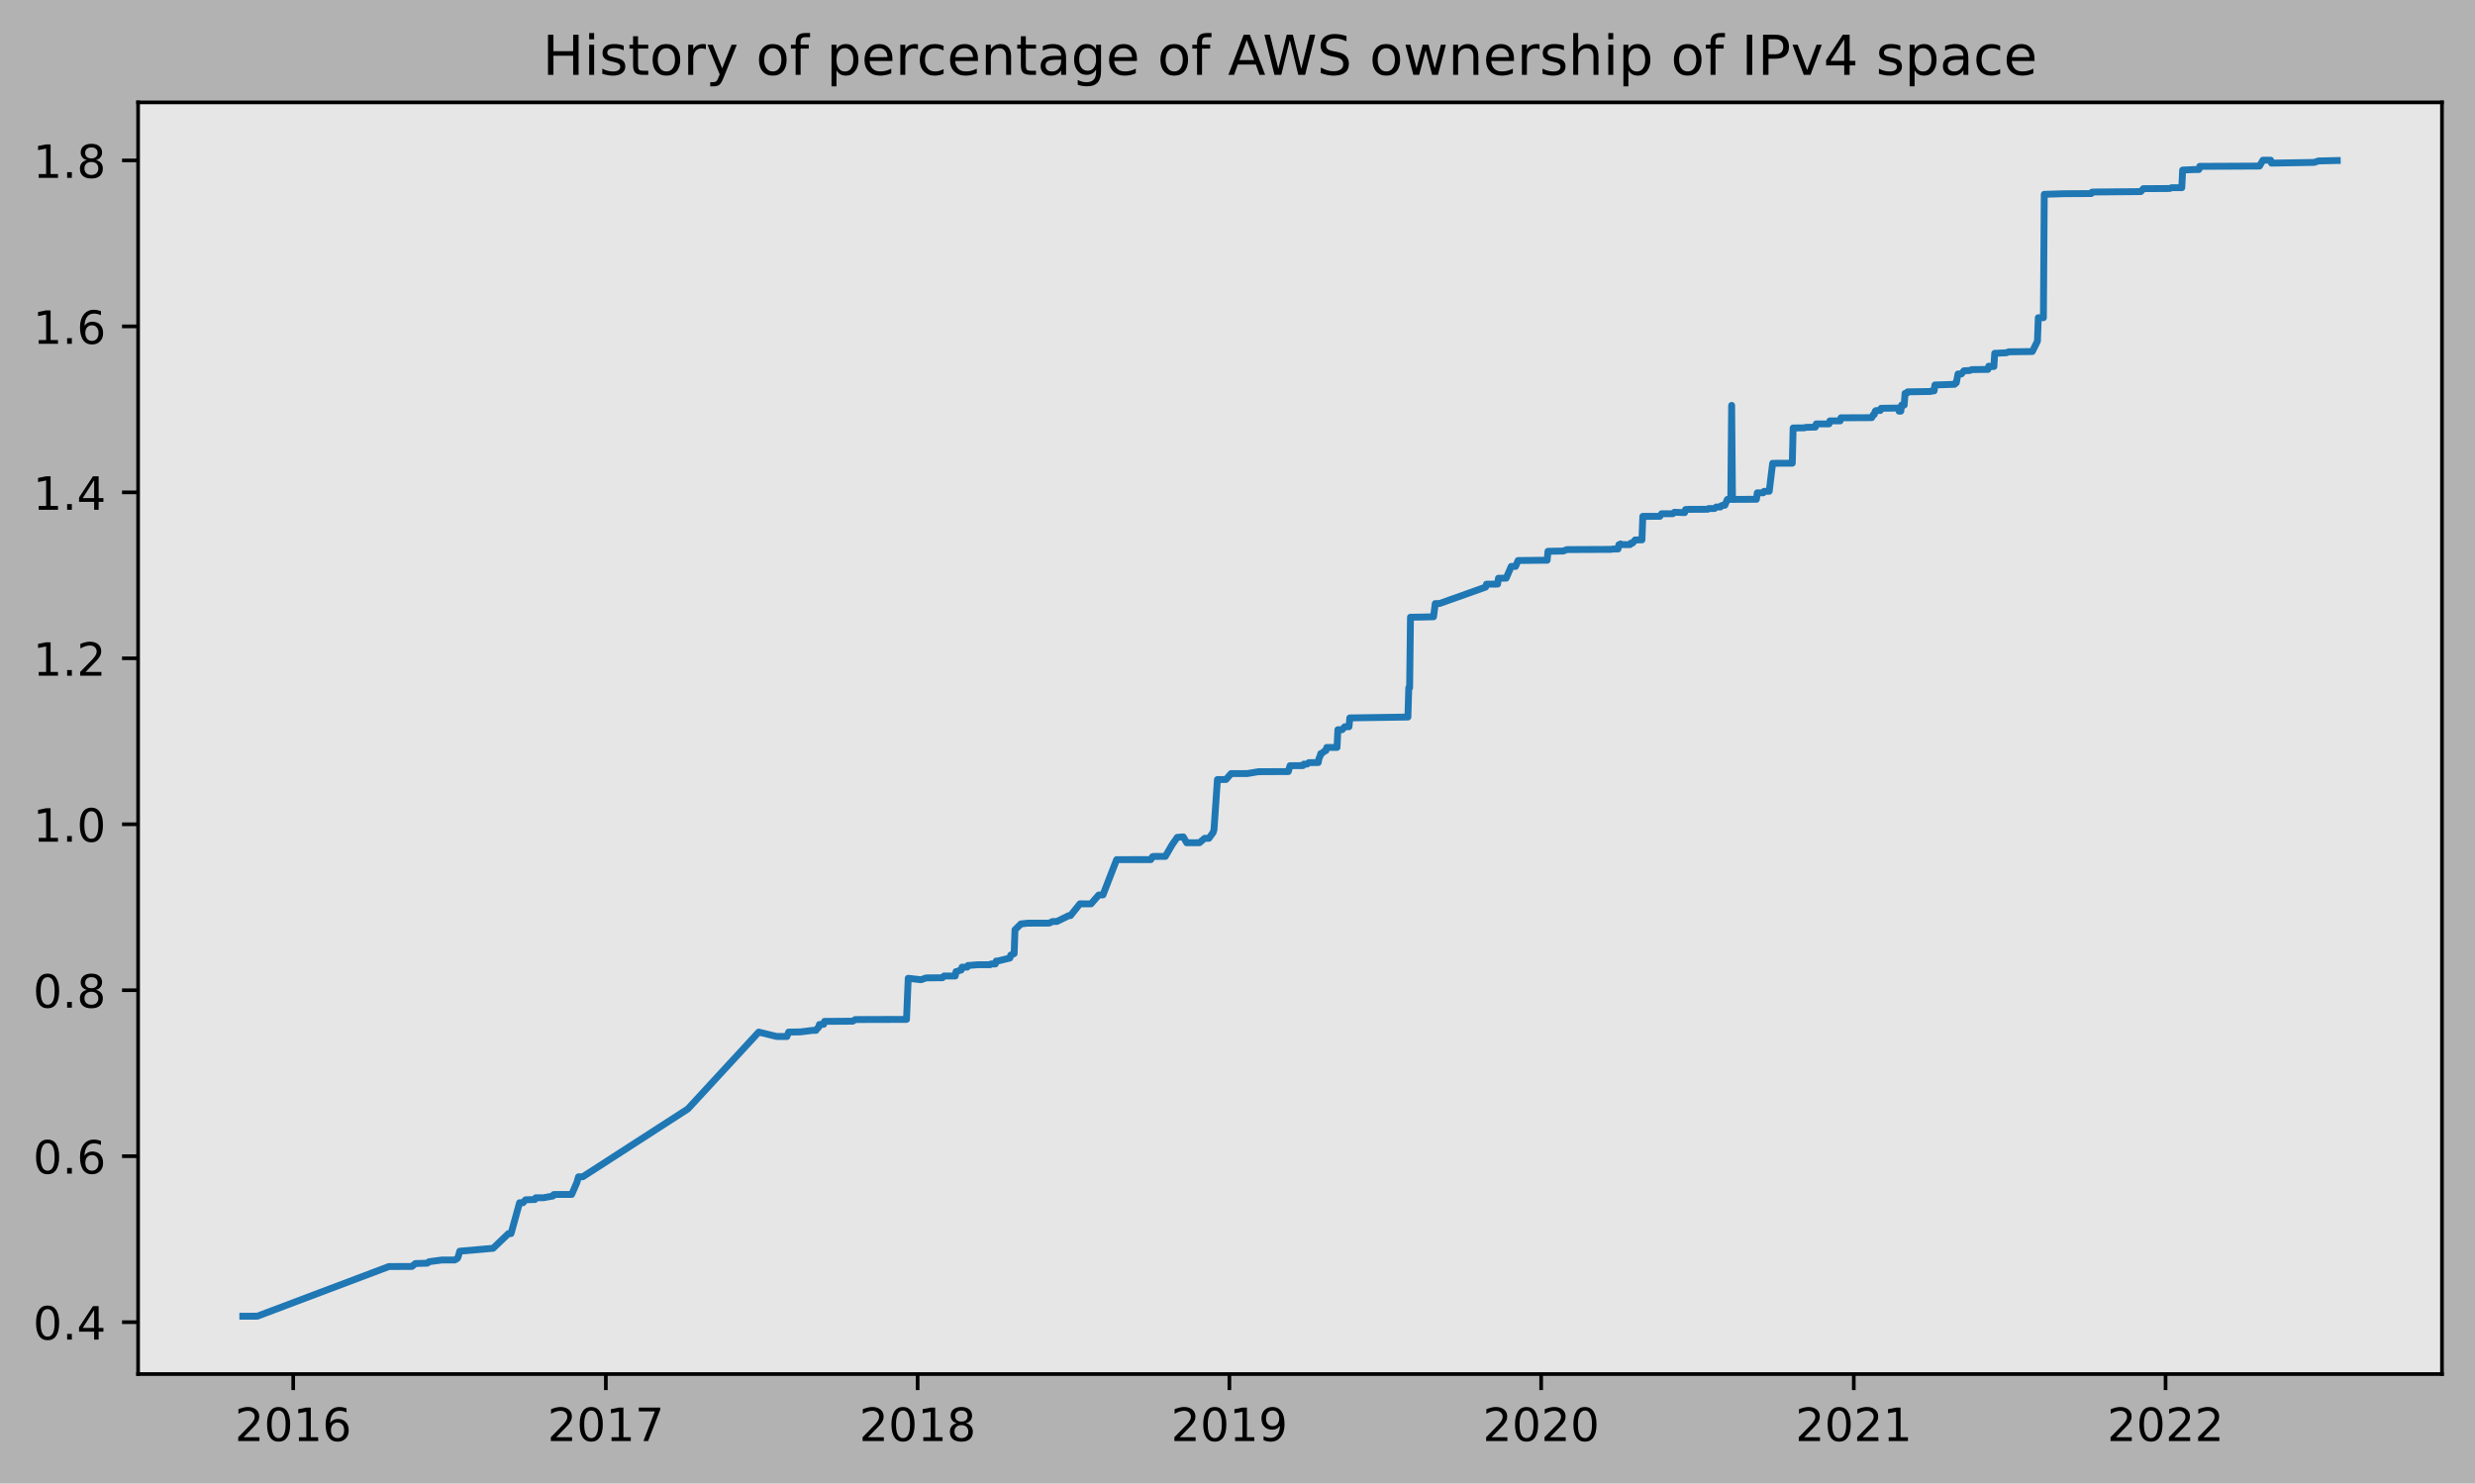
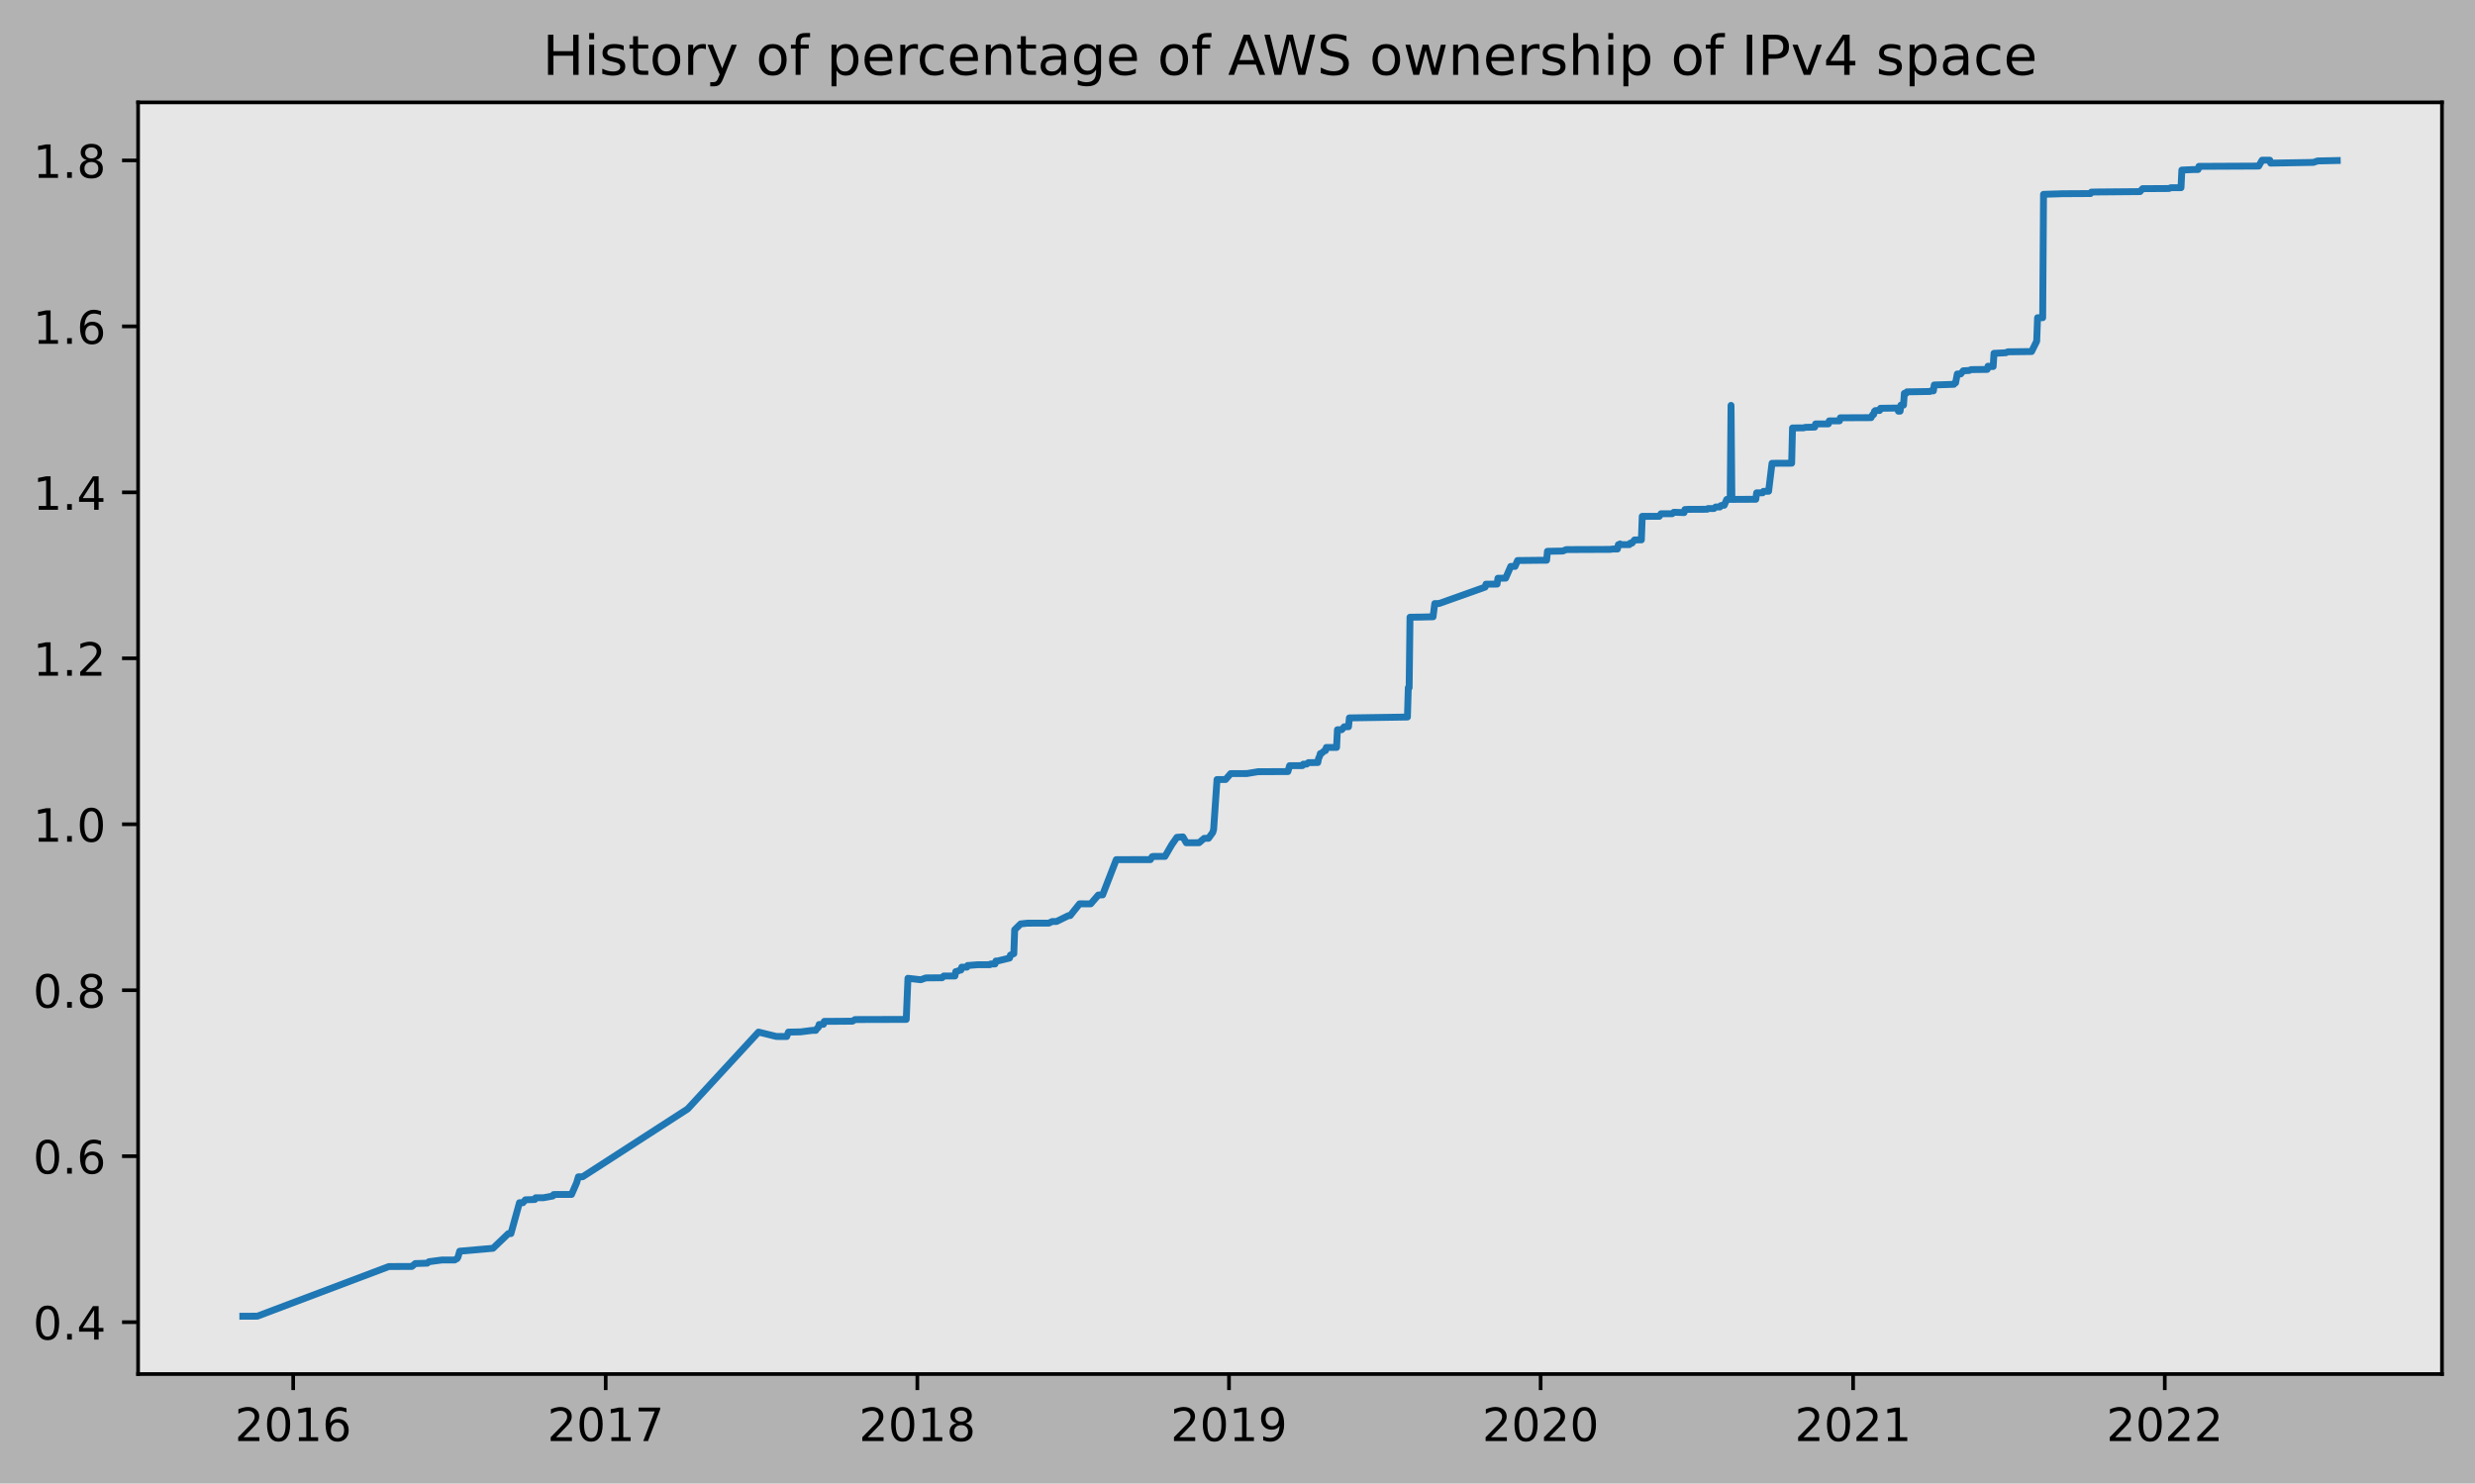
<svg xmlns="http://www.w3.org/2000/svg" xmlns:xlink="http://www.w3.org/1999/xlink" width="539.503pt" height="323.396pt" viewBox="0 0 539.503 323.396" version="1.1">
  <defs>
    <style type="text/css">*{stroke-linejoin: round; stroke-linecap: butt}</style>
  </defs>
  <g id="figure_1">
    <g id="patch_1">
      <path d="M 0 323.396  L 539.503 323.396  L 539.503 0  L 0 0  z " style="fill: #b2b2b2" />
    </g>
    <g id="axes_1">
      <g id="patch_2">
        <path d="M 30.103 299.518  L 532.303 299.518  L 532.303 22.318  L 30.103 22.318  z " style="fill: #e6e6e6" />
      </g>
      <g id="matplotlib.axis_1">
        <g id="xtick_1">
          <g id="line2d_1">
            <defs>
-               <path id="mddefd611c8" d="M 0 0  L 0 3.5  " style="stroke: #000000; stroke-width: 0.8" />
+               <path id="m7234bfcb92" d="M 0 0  L 0 3.5  " style="stroke: #000000; stroke-width: 0.8" />
            </defs>
            <g>
-               <use xlink:href="#mddefd611c8" x="63.916" y="299.518" style="stroke: #000000; stroke-width: 0.8" />
+               <use xlink:href="#m7234bfcb92" x="63.911" y="299.518" style="stroke: #000000; stroke-width: 0.8" />
            </g>
          </g>
          <g id="text_1">
-             <g transform="translate(51.19079 314.1166)scale(0.1 -0.1)">
+             <g transform="translate(51.18631 314.1166)scale(0.1 -0.1)">
              <defs>
                <path id="DejaVuSans-32" d="M 1228 531  L 3431 531  L 3431 0  L 469 0  L 469 531  Q 828 903 1448 1529  Q 2069 2156 2228 2338  Q 2531 2678 2651 2914  Q 2772 3150 2772 3378  Q 2772 3750 2511 3984  Q 2250 4219 1831 4219  Q 1534 4219 1204 4116  Q 875 4013 500 3803  L 500 4441  Q 881 4594 1212 4672  Q 1544 4750 1819 4750  Q 2544 4750 2975 4387  Q 3406 4025 3406 3419  Q 3406 3131 3298 2873  Q 3191 2616 2906 2266  Q 2828 2175 2409 1742  Q 1991 1309 1228 531  z " transform="scale(0.015625)" />
                <path id="DejaVuSans-30" d="M 2034 4250  Q 1547 4250 1301 3770  Q 1056 3291 1056 2328  Q 1056 1369 1301 889  Q 1547 409 2034 409  Q 2525 409 2770 889  Q 3016 1369 3016 2328  Q 3016 3291 2770 3770  Q 2525 4250 2034 4250  z M 2034 4750  Q 2819 4750 3233 4129  Q 3647 3509 3647 2328  Q 3647 1150 3233 529  Q 2819 -91 2034 -91  Q 1250 -91 836 529  Q 422 1150 422 2328  Q 422 3509 836 4129  Q 1250 4750 2034 4750  z " transform="scale(0.015625)" />
                <path id="DejaVuSans-31" d="M 794 531  L 1825 531  L 1825 4091  L 703 3866  L 703 4441  L 1819 4666  L 2450 4666  L 2450 531  L 3481 531  L 3481 0  L 794 0  L 794 531  z " transform="scale(0.015625)" />
                <path id="DejaVuSans-36" d="M 2113 2584  Q 1688 2584 1439 2293  Q 1191 2003 1191 1497  Q 1191 994 1439 701  Q 1688 409 2113 409  Q 2538 409 2786 701  Q 3034 994 3034 1497  Q 3034 2003 2786 2293  Q 2538 2584 2113 2584  z M 3366 4563  L 3366 3988  Q 3128 4100 2886 4159  Q 2644 4219 2406 4219  Q 1781 4219 1451 3797  Q 1122 3375 1075 2522  Q 1259 2794 1537 2939  Q 1816 3084 2150 3084  Q 2853 3084 3261 2657  Q 3669 2231 3669 1497  Q 3669 778 3244 343  Q 2819 -91 2113 -91  Q 1303 -91 875 529  Q 447 1150 447 2328  Q 447 3434 972 4092  Q 1497 4750 2381 4750  Q 2619 4750 2861 4703  Q 3103 4656 3366 4563  z " transform="scale(0.015625)" />
              </defs>
              <use xlink:href="#DejaVuSans-32" />
              <use xlink:href="#DejaVuSans-30" x="63.623" />
              <use xlink:href="#DejaVuSans-31" x="127.246" />
              <use xlink:href="#DejaVuSans-36" x="190.869" />
            </g>
          </g>
        </g>
        <g id="xtick_2">
          <g id="line2d_2">
            <g>
-               <use xlink:href="#mddefd611c8" x="132.062" y="299.518" style="stroke: #000000; stroke-width: 0.8" />
+               <use xlink:href="#m7234bfcb92" x="132.03" y="299.518" style="stroke: #000000; stroke-width: 0.8" />
            </g>
          </g>
          <g id="text_2">
-             <g transform="translate(119.3375 314.1166)scale(0.1 -0.1)">
+             <g transform="translate(119.3052 314.1166)scale(0.1 -0.1)">
              <defs>
                <path id="DejaVuSans-37" d="M 525 4666  L 3525 4666  L 3525 4397  L 1831 0  L 1172 0  L 2766 4134  L 525 4134  L 525 4666  z " transform="scale(0.015625)" />
              </defs>
              <use xlink:href="#DejaVuSans-32" />
              <use xlink:href="#DejaVuSans-30" x="63.623" />
              <use xlink:href="#DejaVuSans-31" x="127.246" />
              <use xlink:href="#DejaVuSans-37" x="190.869" />
            </g>
          </g>
        </g>
        <g id="xtick_3">
          <g id="line2d_3">
            <g>
-               <use xlink:href="#mddefd611c8" x="200.023" y="299.518" style="stroke: #000000; stroke-width: 0.8" />
+               <use xlink:href="#m7234bfcb92" x="199.963" y="299.518" style="stroke: #000000; stroke-width: 0.8" />
            </g>
          </g>
          <g id="text_3">
-             <g transform="translate(187.2979 314.1166)scale(0.1 -0.1)">
+             <g transform="translate(187.238 314.1166)scale(0.1 -0.1)">
              <defs>
                <path id="DejaVuSans-38" d="M 2034 2216  Q 1584 2216 1326 1975  Q 1069 1734 1069 1313  Q 1069 891 1326 650  Q 1584 409 2034 409  Q 2484 409 2743 651  Q 3003 894 3003 1313  Q 3003 1734 2745 1975  Q 2488 2216 2034 2216  z M 1403 2484  Q 997 2584 770 2862  Q 544 3141 544 3541  Q 544 4100 942 4425  Q 1341 4750 2034 4750  Q 2731 4750 3128 4425  Q 3525 4100 3525 3541  Q 3525 3141 3298 2862  Q 3072 2584 2669 2484  Q 3125 2378 3379 2068  Q 3634 1759 3634 1313  Q 3634 634 3220 271  Q 2806 -91 2034 -91  Q 1263 -91 848 271  Q 434 634 434 1313  Q 434 1759 690 2068  Q 947 2378 1403 2484  z M 1172 3481  Q 1172 3119 1398 2916  Q 1625 2713 2034 2713  Q 2441 2713 2670 2916  Q 2900 3119 2900 3481  Q 2900 3844 2670 4047  Q 2441 4250 2034 4250  Q 1625 4250 1398 4047  Q 1172 3844 1172 3481  z " transform="scale(0.015625)" />
              </defs>
              <use xlink:href="#DejaVuSans-32" />
              <use xlink:href="#DejaVuSans-30" x="63.623" />
              <use xlink:href="#DejaVuSans-31" x="127.246" />
              <use xlink:href="#DejaVuSans-38" x="190.869" />
            </g>
          </g>
        </g>
        <g id="xtick_4">
          <g id="line2d_4">
            <g>
-               <use xlink:href="#mddefd611c8" x="267.983" y="299.518" style="stroke: #000000; stroke-width: 0.8" />
+               <use xlink:href="#m7234bfcb92" x="267.896" y="299.518" style="stroke: #000000; stroke-width: 0.8" />
            </g>
          </g>
          <g id="text_4">
-             <g transform="translate(255.2584 314.1166)scale(0.1 -0.1)">
+             <g transform="translate(255.1707 314.1166)scale(0.1 -0.1)">
              <defs>
                <path id="DejaVuSans-39" d="M 703 97  L 703 672  Q 941 559 1184 500  Q 1428 441 1663 441  Q 2288 441 2617 861  Q 2947 1281 2994 2138  Q 2813 1869 2534 1725  Q 2256 1581 1919 1581  Q 1219 1581 811 2004  Q 403 2428 403 3163  Q 403 3881 828 4315  Q 1253 4750 1959 4750  Q 2769 4750 3195 4129  Q 3622 3509 3622 2328  Q 3622 1225 3098 567  Q 2575 -91 1691 -91  Q 1453 -91 1209 -44  Q 966 3 703 97  z M 1959 2075  Q 2384 2075 2632 2365  Q 2881 2656 2881 3163  Q 2881 3666 2632 3958  Q 2384 4250 1959 4250  Q 1534 4250 1286 3958  Q 1038 3666 1038 3163  Q 1038 2656 1286 2365  Q 1534 2075 1959 2075  z " transform="scale(0.015625)" />
              </defs>
              <use xlink:href="#DejaVuSans-32" />
              <use xlink:href="#DejaVuSans-30" x="63.623" />
              <use xlink:href="#DejaVuSans-31" x="127.246" />
              <use xlink:href="#DejaVuSans-39" x="190.869" />
            </g>
          </g>
        </g>
        <g id="xtick_5">
          <g id="line2d_5">
            <g>
-               <use xlink:href="#mddefd611c8" x="335.944" y="299.518" style="stroke: #000000; stroke-width: 0.8" />
+               <use xlink:href="#m7234bfcb92" x="335.829" y="299.518" style="stroke: #000000; stroke-width: 0.8" />
            </g>
          </g>
          <g id="text_5">
-             <g transform="translate(323.2189 314.1166)scale(0.1 -0.1)">
+             <g transform="translate(323.1035 314.1166)scale(0.1 -0.1)">
              <use xlink:href="#DejaVuSans-32" />
              <use xlink:href="#DejaVuSans-30" x="63.623" />
              <use xlink:href="#DejaVuSans-32" x="127.246" />
              <use xlink:href="#DejaVuSans-30" x="190.869" />
            </g>
          </g>
        </g>
        <g id="xtick_6">
          <g id="line2d_6">
            <g>
-               <use xlink:href="#mddefd611c8" x="404.091" y="299.518" style="stroke: #000000; stroke-width: 0.8" />
+               <use xlink:href="#m7234bfcb92" x="403.947" y="299.518" style="stroke: #000000; stroke-width: 0.8" />
            </g>
          </g>
          <g id="text_6">
-             <g transform="translate(391.3656 314.1166)scale(0.1 -0.1)">
+             <g transform="translate(391.2224 314.1166)scale(0.1 -0.1)">
              <use xlink:href="#DejaVuSans-32" />
              <use xlink:href="#DejaVuSans-30" x="63.623" />
              <use xlink:href="#DejaVuSans-32" x="127.246" />
              <use xlink:href="#DejaVuSans-31" x="190.869" />
            </g>
          </g>
        </g>
        <g id="xtick_7">
          <g id="line2d_7">
            <g>
-               <use xlink:href="#mddefd611c8" x="472.051" y="299.518" style="stroke: #000000; stroke-width: 0.8" />
+               <use xlink:href="#m7234bfcb92" x="471.88" y="299.518" style="stroke: #000000; stroke-width: 0.8" />
            </g>
          </g>
          <g id="text_7">
-             <g transform="translate(459.326 314.1166)scale(0.1 -0.1)">
+             <g transform="translate(459.1552 314.1166)scale(0.1 -0.1)">
              <use xlink:href="#DejaVuSans-32" />
              <use xlink:href="#DejaVuSans-30" x="63.623" />
              <use xlink:href="#DejaVuSans-32" x="127.246" />
              <use xlink:href="#DejaVuSans-32" x="190.869" />
            </g>
          </g>
        </g>
      </g>
      <g id="matplotlib.axis_2">
        <g id="ytick_1">
          <g id="line2d_8">
            <defs>
-               <path id="m0a92823090" d="M 0 0  L -3.5 0  " style="stroke: #000000; stroke-width: 0.8" />
+               <path id="m1f6898a6bc" d="M 0 0  L -3.5 0  " style="stroke: #000000; stroke-width: 0.8" />
            </defs>
            <g>
-               <use xlink:href="#m0a92823090" x="30.103" y="288.206" style="stroke: #000000; stroke-width: 0.8" />
+               <use xlink:href="#m1f6898a6bc" x="30.103" y="288.206" style="stroke: #000000; stroke-width: 0.8" />
            </g>
          </g>
          <g id="text_8">
            <g transform="translate(7.2 292.0048)scale(0.1 -0.1)">
              <defs>
                <path id="DejaVuSans-2e" d="M 684 794  L 1344 794  L 1344 0  L 684 0  L 684 794  z " transform="scale(0.015625)" />
                <path id="DejaVuSans-34" d="M 2419 4116  L 825 1625  L 2419 1625  L 2419 4116  z M 2253 4666  L 3047 4666  L 3047 1625  L 3713 1625  L 3713 1100  L 3047 1100  L 3047 0  L 2419 0  L 2419 1100  L 313 1100  L 313 1709  L 2253 4666  z " transform="scale(0.015625)" />
              </defs>
              <use xlink:href="#DejaVuSans-30" />
              <use xlink:href="#DejaVuSans-2e" x="63.623" />
              <use xlink:href="#DejaVuSans-34" x="95.41" />
            </g>
          </g>
        </g>
        <g id="ytick_2">
          <g id="line2d_9">
            <g>
-               <use xlink:href="#m0a92823090" x="30.103" y="252.029" style="stroke: #000000; stroke-width: 0.8" />
+               <use xlink:href="#m1f6898a6bc" x="30.103" y="252.029" style="stroke: #000000; stroke-width: 0.8" />
            </g>
          </g>
          <g id="text_9">
            <g transform="translate(7.2 255.8282)scale(0.1 -0.1)">
              <use xlink:href="#DejaVuSans-30" />
              <use xlink:href="#DejaVuSans-2e" x="63.623" />
              <use xlink:href="#DejaVuSans-36" x="95.41" />
            </g>
          </g>
        </g>
        <g id="ytick_3">
          <g id="line2d_10">
            <g>
-               <use xlink:href="#m0a92823090" x="30.103" y="215.852" style="stroke: #000000; stroke-width: 0.8" />
+               <use xlink:href="#m1f6898a6bc" x="30.103" y="215.852" style="stroke: #000000; stroke-width: 0.8" />
            </g>
          </g>
          <g id="text_10">
            <g transform="translate(7.2 219.6516)scale(0.1 -0.1)">
              <use xlink:href="#DejaVuSans-30" />
              <use xlink:href="#DejaVuSans-2e" x="63.623" />
              <use xlink:href="#DejaVuSans-38" x="95.41" />
            </g>
          </g>
        </g>
        <g id="ytick_4">
          <g id="line2d_11">
            <g>
-               <use xlink:href="#m0a92823090" x="30.103" y="179.676" style="stroke: #000000; stroke-width: 0.8" />
+               <use xlink:href="#m1f6898a6bc" x="30.103" y="179.676" style="stroke: #000000; stroke-width: 0.8" />
            </g>
          </g>
          <g id="text_11">
            <g transform="translate(7.2 183.475)scale(0.1 -0.1)">
              <use xlink:href="#DejaVuSans-31" />
              <use xlink:href="#DejaVuSans-2e" x="63.623" />
              <use xlink:href="#DejaVuSans-30" x="95.41" />
            </g>
          </g>
        </g>
        <g id="ytick_5">
          <g id="line2d_12">
            <g>
-               <use xlink:href="#m0a92823090" x="30.103" y="143.499" style="stroke: #000000; stroke-width: 0.8" />
+               <use xlink:href="#m1f6898a6bc" x="30.103" y="143.499" style="stroke: #000000; stroke-width: 0.8" />
            </g>
          </g>
          <g id="text_12">
            <g transform="translate(7.2 147.2984)scale(0.1 -0.1)">
              <use xlink:href="#DejaVuSans-31" />
              <use xlink:href="#DejaVuSans-2e" x="63.623" />
              <use xlink:href="#DejaVuSans-32" x="95.41" />
            </g>
          </g>
        </g>
        <g id="ytick_6">
          <g id="line2d_13">
            <g>
-               <use xlink:href="#m0a92823090" x="30.103" y="107.323" style="stroke: #000000; stroke-width: 0.8" />
+               <use xlink:href="#m1f6898a6bc" x="30.103" y="107.323" style="stroke: #000000; stroke-width: 0.8" />
            </g>
          </g>
          <g id="text_13">
            <g transform="translate(7.2 111.1218)scale(0.1 -0.1)">
              <use xlink:href="#DejaVuSans-31" />
              <use xlink:href="#DejaVuSans-2e" x="63.623" />
              <use xlink:href="#DejaVuSans-34" x="95.41" />
            </g>
          </g>
        </g>
        <g id="ytick_7">
          <g id="line2d_14">
            <g>
-               <use xlink:href="#m0a92823090" x="30.103" y="71.146" style="stroke: #000000; stroke-width: 0.8" />
+               <use xlink:href="#m1f6898a6bc" x="30.103" y="71.146" style="stroke: #000000; stroke-width: 0.8" />
            </g>
          </g>
          <g id="text_14">
            <g transform="translate(7.2 74.94515)scale(0.1 -0.1)">
              <use xlink:href="#DejaVuSans-31" />
              <use xlink:href="#DejaVuSans-2e" x="63.623" />
              <use xlink:href="#DejaVuSans-36" x="95.41" />
            </g>
          </g>
        </g>
        <g id="ytick_8">
          <g id="line2d_15">
            <g>
-               <use xlink:href="#m0a92823090" x="30.103" y="34.969" style="stroke: #000000; stroke-width: 0.8" />
+               <use xlink:href="#m1f6898a6bc" x="30.103" y="34.969" style="stroke: #000000; stroke-width: 0.8" />
            </g>
          </g>
          <g id="text_15">
            <g transform="translate(7.2 38.76854)scale(0.1 -0.1)">
              <use xlink:href="#DejaVuSans-31" />
              <use xlink:href="#DejaVuSans-2e" x="63.623" />
              <use xlink:href="#DejaVuSans-38" x="95.41" />
            </g>
          </g>
        </g>
      </g>
      <g id="line2d_16">
-         <path d="M 52.93 286.918  L 56.096 286.904  L 84.769 276.084  L 89.797 276.06  L 90.541 275.43  L 93.148 275.35  L 93.52 275.031  L 96.313 274.66  L 99.106 274.662  L 99.665 274.342  L 99.851 274.022  L 100.223 272.736  L 107.485 272.106  L 110.836 268.903  L 111.395 268.9  L 113.257 262.176  L 114.002 262.176  L 114.56 261.536  L 116.608 261.472  L 116.795 261.089  L 118.47 261.089  L 120.518 260.713  L 120.705 260.393  L 121.077 260.378  L 124.615 260.366  L 125.732 257.805  L 126.104 256.524  L 127.035 256.514  L 149.937 241.734  L 165.391 224.977  L 169.301 225.934  L 171.535 225.941  L 171.908 224.98  L 174.514 224.933  L 177.121 224.606  L 177.866 224.606  L 178.052 224.285  L 178.425 223.965  L 178.611 223.325  L 179.542 223.285  L 179.728 222.644  L 185.872 222.603  L 186.431 222.243  L 197.602 222.213  L 197.975 213.248  L 200.768 213.568  L 201.885 213.166  L 205.423 213.131  L 205.795 212.746  L 208.215 212.747  L 208.402 211.786  L 208.588 211.784  L 209.333 211.462  L 209.519 211.461  L 209.705 210.821  L 210.822 210.82  L 211.008 210.453  L 211.195 210.451  L 213.243 210.287  L 215.849 210.286  L 216.036 210.126  L 216.967 210.125  L 217.153 209.484  L 217.525 209.479  L 220.132 208.839  L 220.318 208.198  L 221.063 207.878  L 221.249 202.675  L 222.552 201.394  L 224.042 201.234  L 228.697 201.228  L 229.441 200.868  L 230.372 200.868  L 232.979 199.587  L 233.352 199.583  L 235.4 197.02  L 237.82 197.024  L 239.496 195.098  L 240.427 195.071  L 243.406 187.384  L 250.854 187.38  L 251.226 186.739  L 251.412 186.689  L 254.019 186.686  L 255.508 184.124  L 256.626 182.523  L 257.929 182.427  L 258.674 183.708  L 261.467 183.696  L 262.584 182.736  L 263.515 182.734  L 264.446 181.454  L 264.632 180.808  L 265.377 169.922  L 267.239 169.917  L 268.356 168.631  L 271.893 168.62  L 274.314 168.219  L 280.831 168.187  L 281.203 166.905  L 283.996 166.891  L 284.182 166.571  L 284.927 166.559  L 285.299 166.239  L 287.347 166.222  L 287.534 165.261  L 287.72 164.941  L 287.906 164.265  L 288.092 164.264  L 288.837 163.624  L 289.023 163.624  L 289.209 162.93  L 291.444 162.926  L 291.63 159.069  L 292.561 159.063  L 293.119 158.421  L 294.05 158.415  L 294.237 156.492  L 306.898 156.299  L 307.084 149.91  L 307.27 149.91  L 307.456 134.541  L 309.691 134.512  L 312.484 134.447  L 312.856 131.565  L 313.787 131.559  L 323.841 127.976  L 324.028 127.336  L 326.448 127.326  L 326.634 126.045  L 328.31 126.028  L 329.427 123.466  L 330.358 123.465  L 330.917 122.184  L 336.13 122.127  L 337.247 122.122  L 337.433 120.172  L 340.785 120.117  L 341.53 119.802  L 351.212 119.759  L 351.584 119.679  L 352.701 119.674  L 352.887 118.734  L 353.074 118.734  L 353.26 118.566  L 353.446 118.723  L 355.308 118.711  L 355.494 118.392  L 355.867 118.391  L 356.425 117.698  L 357.915 117.682  L 358.101 112.556  L 361.825 112.548  L 362.197 111.987  L 364.618 111.985  L 364.99 111.665  L 367.224 111.74  L 367.411 111.065  L 368.155 111.031  L 372.252 111.01  L 372.438 110.849  L 373.741 110.844  L 374.113 110.515  L 375.044 110.511  L 375.231 110.221  L 375.603 110.141  L 375.975 110.141  L 376.534 108.86  L 377.279 108.86  L 377.465 88.366  L 377.651 108.859  L 382.865 108.834  L 383.051 107.426  L 384.354 107.426  L 384.54 107.104  L 385.657 107.087  L 386.402 100.993  L 390.685 100.97  L 390.871 93.286  L 393.291 93.263  L 393.664 93.15  L 395.712 93.103  L 395.898 92.412  L 398.691 92.4  L 398.877 91.749  L 401.111 91.745  L 401.298 91.072  L 408.001 91.042  L 408.373 90.357  L 408.559 90.357  L 408.745 89.66  L 408.932 89.498  L 409.863 89.479  L 410.049 88.999  L 413.773 88.945  L 413.959 89.634  L 414.331 89.632  L 414.517 88.304  L 415.076 88.304  L 415.262 85.743  L 415.635 85.74  L 415.821 85.416  L 420.848 85.337  L 421.034 85.209  L 421.593 85.208  L 421.779 83.916  L 426.061 83.775  L 426.248 83.454  L 426.434 83.452  L 426.806 81.521  L 427.551 81.512  L 428.109 80.821  L 429.413 80.759  L 429.785 80.568  L 433.323 80.527  L 433.509 79.821  L 434.068 79.899  L 434.626 79.894  L 434.812 77.011  L 435.371 76.993  L 437.419 76.891  L 437.792 76.691  L 443.005 76.627  L 444.122 74.38  L 444.308 69.257  L 445.425 69.256  L 445.612 42.359  L 448.963 42.255  L 449.708 42.228  L 454.921 42.198  L 455.852 42.196  L 456.038 41.876  L 456.969 41.85  L 466.279 41.769  L 466.651 41.767  L 467.21 41.126  L 472.982 41.091  L 473.354 40.921  L 475.589 40.914  L 475.775 37.071  L 478.195 36.962  L 479.313 36.95  L 479.499 36.264  L 492.532 36.201  L 493.277 34.92  L 494.953 34.918  L 495.139 35.559  L 504.449 35.403  L 505.38 35.085  L 509.476 34.992  L 509.476 34.992  " clip-path="url(#p22ad9e017e)" style="fill: none; stroke: #1f77b4; stroke-width: 1.5; stroke-linecap: square" />
+         <path d="M 52.93 286.918  L 56.094 286.904  L 84.756 276.084  L 89.782 276.06  L 90.526 275.43  L 93.132 275.35  L 93.504 275.031  L 96.296 274.66  L 99.087 274.662  L 99.646 274.342  L 99.832 274.022  L 100.204 272.736  L 107.463 272.106  L 110.813 268.903  L 111.371 268.9  L 113.232 262.176  L 113.977 262.176  L 114.535 261.536  L 116.582 261.472  L 116.769 261.089  L 118.444 261.089  L 120.491 260.713  L 120.677 260.393  L 121.049 260.378  L 124.586 260.366  L 125.702 257.805  L 126.074 256.524  L 127.005 256.514  L 149.897 241.734  L 165.345 224.977  L 169.254 225.934  L 171.487 225.941  L 171.859 224.98  L 174.465 224.933  L 177.071 224.606  L 177.815 224.606  L 178.001 224.285  L 178.373 223.965  L 178.559 223.325  L 179.49 223.285  L 179.676 222.644  L 185.818 222.603  L 186.376 222.243  L 197.543 222.213  L 197.916 213.248  L 200.707 213.568  L 201.824 213.166  L 205.36 213.131  L 205.733 212.746  L 208.152 212.747  L 208.338 211.786  L 208.524 211.784  L 209.269 211.462  L 209.455 211.461  L 209.641 210.821  L 210.758 210.82  L 210.944 210.453  L 211.13 210.451  L 213.177 210.287  L 215.783 210.286  L 215.969 210.126  L 216.9 210.125  L 217.086 209.484  L 217.458 209.479  L 220.064 208.839  L 220.25 208.198  L 220.994 207.878  L 221.18 202.675  L 222.483 201.394  L 223.972 201.234  L 228.625 201.228  L 229.369 200.868  L 230.3 200.868  L 232.906 199.587  L 233.278 199.583  L 235.325 197.02  L 237.745 197.024  L 239.42 195.098  L 240.35 195.071  L 243.328 187.384  L 250.773 187.38  L 251.145 186.739  L 251.331 186.689  L 253.937 186.686  L 255.426 184.124  L 256.543 182.523  L 257.845 182.427  L 258.59 183.708  L 261.382 183.696  L 262.498 182.736  L 263.429 182.734  L 264.36 181.454  L 264.546 180.808  L 265.29 169.922  L 267.151 169.917  L 268.268 168.631  L 271.804 168.62  L 274.224 168.219  L 280.738 168.187  L 281.11 166.905  L 283.902 166.891  L 284.088 166.571  L 284.832 166.559  L 285.205 166.239  L 287.252 166.222  L 287.438 165.261  L 287.624 164.941  L 287.81 164.265  L 287.996 164.264  L 288.741 163.624  L 288.927 163.624  L 289.113 162.93  L 291.347 162.926  L 291.533 159.069  L 292.463 159.063  L 293.022 158.421  L 293.952 158.415  L 294.138 156.492  L 306.794 156.299  L 306.98 149.91  L 307.166 149.91  L 307.353 134.541  L 309.586 134.512  L 312.378 134.447  L 312.75 131.565  L 313.681 131.559  L 323.731 127.976  L 323.917 127.336  L 326.337 127.326  L 326.523 126.045  L 328.198 126.028  L 329.314 123.466  L 330.245 123.465  L 330.803 122.184  L 336.015 122.127  L 337.131 122.122  L 337.317 120.172  L 340.668 120.117  L 341.412 119.802  L 351.09 119.759  L 351.462 119.679  L 352.579 119.674  L 352.765 118.734  L 352.951 118.734  L 353.137 118.566  L 353.324 118.723  L 355.185 118.711  L 355.371 118.392  L 355.743 118.391  L 356.301 117.698  L 357.79 117.682  L 357.976 112.556  L 361.699 112.548  L 362.071 111.987  L 364.491 111.985  L 364.863 111.665  L 367.096 111.74  L 367.282 111.065  L 368.027 111.031  L 372.121 111.01  L 372.307 110.849  L 373.61 110.844  L 373.983 110.515  L 374.913 110.511  L 375.099 110.221  L 375.471 110.141  L 375.844 110.141  L 376.402 108.86  L 377.147 108.86  L 377.333 88.366  L 377.519 108.859  L 382.73 108.834  L 382.916 107.426  L 384.219 107.426  L 384.405 107.104  L 385.522 107.087  L 386.266 100.993  L 390.547 100.97  L 390.733 93.286  L 393.153 93.263  L 393.525 93.15  L 395.572 93.103  L 395.758 92.412  L 398.55 92.4  L 398.736 91.749  L 400.97 91.745  L 401.156 91.072  L 407.856 91.042  L 408.228 90.357  L 408.414 90.357  L 408.6 89.66  L 408.786 89.498  L 409.717 89.479  L 409.903 88.999  L 413.626 88.945  L 413.812 89.634  L 414.184 89.632  L 414.37 88.304  L 414.928 88.304  L 415.114 85.743  L 415.487 85.74  L 415.673 85.416  L 420.698 85.337  L 420.884 85.209  L 421.442 85.208  L 421.629 83.916  L 425.909 83.775  L 426.095 83.454  L 426.281 83.452  L 426.654 81.521  L 427.398 81.512  L 427.957 80.821  L 429.259 80.759  L 429.632 80.568  L 433.168 80.527  L 433.354 79.821  L 433.912 79.899  L 434.471 79.894  L 434.657 77.011  L 435.215 76.993  L 437.262 76.891  L 437.635 76.691  L 442.846 76.627  L 443.963 74.38  L 444.149 69.257  L 445.265 69.256  L 445.452 42.359  L 448.802 42.255  L 449.546 42.228  L 454.757 42.198  L 455.688 42.196  L 455.874 41.876  L 456.805 41.85  L 466.111 41.769  L 466.483 41.767  L 467.041 41.126  L 472.811 41.091  L 473.183 40.921  L 475.416 40.914  L 475.603 37.071  L 478.022 36.962  L 479.139 36.95  L 479.325 36.264  L 492.353 36.201  L 493.098 34.92  L 494.773 34.918  L 494.959 35.559  L 504.265 35.403  L 505.195 35.085  L 509.476 34.992  L 509.476 34.992  " clip-path="url(#pb1f03e4dd4)" style="fill: none; stroke: #1f77b4; stroke-width: 1.5; stroke-linecap: square" />
      </g>
      <g id="patch_3">
        <path d="M 30.103 299.518  L 30.103 22.318  " style="fill: none; stroke: #000000; stroke-width: 0.8; stroke-linejoin: miter; stroke-linecap: square" />
      </g>
      <g id="patch_4">
        <path d="M 532.303 299.518  L 532.303 22.318  " style="fill: none; stroke: #000000; stroke-width: 0.8; stroke-linejoin: miter; stroke-linecap: square" />
      </g>
      <g id="patch_5">
        <path d="M 30.103 299.518  L 532.303 299.518  " style="fill: none; stroke: #000000; stroke-width: 0.8; stroke-linejoin: miter; stroke-linecap: square" />
      </g>
      <g id="patch_6">
        <path d="M 30.103 22.318  L 532.303 22.318  " style="fill: none; stroke: #000000; stroke-width: 0.8; stroke-linejoin: miter; stroke-linecap: square" />
      </g>
      <g id="text_16">
        <g transform="translate(118.2778 16.31812)scale(0.12 -0.12)">
          <defs>
            <path id="DejaVuSans-48" d="M 628 4666  L 1259 4666  L 1259 2753  L 3553 2753  L 3553 4666  L 4184 4666  L 4184 0  L 3553 0  L 3553 2222  L 1259 2222  L 1259 0  L 628 0  L 628 4666  z " transform="scale(0.015625)" />
            <path id="DejaVuSans-69" d="M 603 3500  L 1178 3500  L 1178 0  L 603 0  L 603 3500  z M 603 4863  L 1178 4863  L 1178 4134  L 603 4134  L 603 4863  z " transform="scale(0.015625)" />
            <path id="DejaVuSans-73" d="M 2834 3397  L 2834 2853  Q 2591 2978 2328 3040  Q 2066 3103 1784 3103  Q 1356 3103 1142 2972  Q 928 2841 928 2578  Q 928 2378 1081 2264  Q 1234 2150 1697 2047  L 1894 2003  Q 2506 1872 2764 1633  Q 3022 1394 3022 966  Q 3022 478 2636 193  Q 2250 -91 1575 -91  Q 1294 -91 989 -36  Q 684 19 347 128  L 347 722  Q 666 556 975 473  Q 1284 391 1588 391  Q 1994 391 2212 530  Q 2431 669 2431 922  Q 2431 1156 2273 1281  Q 2116 1406 1581 1522  L 1381 1569  Q 847 1681 609 1914  Q 372 2147 372 2553  Q 372 3047 722 3315  Q 1072 3584 1716 3584  Q 2034 3584 2315 3537  Q 2597 3491 2834 3397  z " transform="scale(0.015625)" />
            <path id="DejaVuSans-74" d="M 1172 4494  L 1172 3500  L 2356 3500  L 2356 3053  L 1172 3053  L 1172 1153  Q 1172 725 1289 603  Q 1406 481 1766 481  L 2356 481  L 2356 0  L 1766 0  Q 1100 0 847 248  Q 594 497 594 1153  L 594 3053  L 172 3053  L 172 3500  L 594 3500  L 594 4494  L 1172 4494  z " transform="scale(0.015625)" />
            <path id="DejaVuSans-6f" d="M 1959 3097  Q 1497 3097 1228 2736  Q 959 2375 959 1747  Q 959 1119 1226 758  Q 1494 397 1959 397  Q 2419 397 2687 759  Q 2956 1122 2956 1747  Q 2956 2369 2687 2733  Q 2419 3097 1959 3097  z M 1959 3584  Q 2709 3584 3137 3096  Q 3566 2609 3566 1747  Q 3566 888 3137 398  Q 2709 -91 1959 -91  Q 1206 -91 779 398  Q 353 888 353 1747  Q 353 2609 779 3096  Q 1206 3584 1959 3584  z " transform="scale(0.015625)" />
            <path id="DejaVuSans-72" d="M 2631 2963  Q 2534 3019 2420 3045  Q 2306 3072 2169 3072  Q 1681 3072 1420 2755  Q 1159 2438 1159 1844  L 1159 0  L 581 0  L 581 3500  L 1159 3500  L 1159 2956  Q 1341 3275 1631 3429  Q 1922 3584 2338 3584  Q 2397 3584 2469 3576  Q 2541 3569 2628 3553  L 2631 2963  z " transform="scale(0.015625)" />
            <path id="DejaVuSans-79" d="M 2059 -325  Q 1816 -950 1584 -1140  Q 1353 -1331 966 -1331  L 506 -1331  L 506 -850  L 844 -850  Q 1081 -850 1212 -737  Q 1344 -625 1503 -206  L 1606 56  L 191 3500  L 800 3500  L 1894 763  L 2988 3500  L 3597 3500  L 2059 -325  z " transform="scale(0.015625)" />
            <path id="DejaVuSans-20" transform="scale(0.015625)" />
            <path id="DejaVuSans-66" d="M 2375 4863  L 2375 4384  L 1825 4384  Q 1516 4384 1395 4259  Q 1275 4134 1275 3809  L 1275 3500  L 2222 3500  L 2222 3053  L 1275 3053  L 1275 0  L 697 0  L 697 3053  L 147 3053  L 147 3500  L 697 3500  L 697 3744  Q 697 4328 969 4595  Q 1241 4863 1831 4863  L 2375 4863  z " transform="scale(0.015625)" />
            <path id="DejaVuSans-70" d="M 1159 525  L 1159 -1331  L 581 -1331  L 581 3500  L 1159 3500  L 1159 2969  Q 1341 3281 1617 3432  Q 1894 3584 2278 3584  Q 2916 3584 3314 3078  Q 3713 2572 3713 1747  Q 3713 922 3314 415  Q 2916 -91 2278 -91  Q 1894 -91 1617 61  Q 1341 213 1159 525  z M 3116 1747  Q 3116 2381 2855 2742  Q 2594 3103 2138 3103  Q 1681 3103 1420 2742  Q 1159 2381 1159 1747  Q 1159 1113 1420 752  Q 1681 391 2138 391  Q 2594 391 2855 752  Q 3116 1113 3116 1747  z " transform="scale(0.015625)" />
            <path id="DejaVuSans-65" d="M 3597 1894  L 3597 1613  L 953 1613  Q 991 1019 1311 708  Q 1631 397 2203 397  Q 2534 397 2845 478  Q 3156 559 3463 722  L 3463 178  Q 3153 47 2828 -22  Q 2503 -91 2169 -91  Q 1331 -91 842 396  Q 353 884 353 1716  Q 353 2575 817 3079  Q 1281 3584 2069 3584  Q 2775 3584 3186 3129  Q 3597 2675 3597 1894  z M 3022 2063  Q 3016 2534 2758 2815  Q 2500 3097 2075 3097  Q 1594 3097 1305 2825  Q 1016 2553 972 2059  L 3022 2063  z " transform="scale(0.015625)" />
            <path id="DejaVuSans-63" d="M 3122 3366  L 3122 2828  Q 2878 2963 2633 3030  Q 2388 3097 2138 3097  Q 1578 3097 1268 2742  Q 959 2388 959 1747  Q 959 1106 1268 751  Q 1578 397 2138 397  Q 2388 397 2633 464  Q 2878 531 3122 666  L 3122 134  Q 2881 22 2623 -34  Q 2366 -91 2075 -91  Q 1284 -91 818 406  Q 353 903 353 1747  Q 353 2603 823 3093  Q 1294 3584 2113 3584  Q 2378 3584 2631 3529  Q 2884 3475 3122 3366  z " transform="scale(0.015625)" />
            <path id="DejaVuSans-6e" d="M 3513 2113  L 3513 0  L 2938 0  L 2938 2094  Q 2938 2591 2744 2837  Q 2550 3084 2163 3084  Q 1697 3084 1428 2787  Q 1159 2491 1159 1978  L 1159 0  L 581 0  L 581 3500  L 1159 3500  L 1159 2956  Q 1366 3272 1645 3428  Q 1925 3584 2291 3584  Q 2894 3584 3203 3211  Q 3513 2838 3513 2113  z " transform="scale(0.015625)" />
            <path id="DejaVuSans-61" d="M 2194 1759  Q 1497 1759 1228 1600  Q 959 1441 959 1056  Q 959 750 1161 570  Q 1363 391 1709 391  Q 2188 391 2477 730  Q 2766 1069 2766 1631  L 2766 1759  L 2194 1759  z M 3341 1997  L 3341 0  L 2766 0  L 2766 531  Q 2569 213 2275 61  Q 1981 -91 1556 -91  Q 1019 -91 701 211  Q 384 513 384 1019  Q 384 1609 779 1909  Q 1175 2209 1959 2209  L 2766 2209  L 2766 2266  Q 2766 2663 2505 2880  Q 2244 3097 1772 3097  Q 1472 3097 1187 3025  Q 903 2953 641 2809  L 641 3341  Q 956 3463 1253 3523  Q 1550 3584 1831 3584  Q 2591 3584 2966 3190  Q 3341 2797 3341 1997  z " transform="scale(0.015625)" />
            <path id="DejaVuSans-67" d="M 2906 1791  Q 2906 2416 2648 2759  Q 2391 3103 1925 3103  Q 1463 3103 1205 2759  Q 947 2416 947 1791  Q 947 1169 1205 825  Q 1463 481 1925 481  Q 2391 481 2648 825  Q 2906 1169 2906 1791  z M 3481 434  Q 3481 -459 3084 -895  Q 2688 -1331 1869 -1331  Q 1566 -1331 1297 -1286  Q 1028 -1241 775 -1147  L 775 -588  Q 1028 -725 1275 -790  Q 1522 -856 1778 -856  Q 2344 -856 2625 -561  Q 2906 -266 2906 331  L 2906 616  Q 2728 306 2450 153  Q 2172 0 1784 0  Q 1141 0 747 490  Q 353 981 353 1791  Q 353 2603 747 3093  Q 1141 3584 1784 3584  Q 2172 3584 2450 3431  Q 2728 3278 2906 2969  L 2906 3500  L 3481 3500  L 3481 434  z " transform="scale(0.015625)" />
            <path id="DejaVuSans-41" d="M 2188 4044  L 1331 1722  L 3047 1722  L 2188 4044  z M 1831 4666  L 2547 4666  L 4325 0  L 3669 0  L 3244 1197  L 1141 1197  L 716 0  L 50 0  L 1831 4666  z " transform="scale(0.015625)" />
            <path id="DejaVuSans-57" d="M 213 4666  L 850 4666  L 1831 722  L 2809 4666  L 3519 4666  L 4500 722  L 5478 4666  L 6119 4666  L 4947 0  L 4153 0  L 3169 4050  L 2175 0  L 1381 0  L 213 4666  z " transform="scale(0.015625)" />
            <path id="DejaVuSans-53" d="M 3425 4513  L 3425 3897  Q 3066 4069 2747 4153  Q 2428 4238 2131 4238  Q 1616 4238 1336 4038  Q 1056 3838 1056 3469  Q 1056 3159 1242 3001  Q 1428 2844 1947 2747  L 2328 2669  Q 3034 2534 3370 2195  Q 3706 1856 3706 1288  Q 3706 609 3251 259  Q 2797 -91 1919 -91  Q 1588 -91 1214 -16  Q 841 59 441 206  L 441 856  Q 825 641 1194 531  Q 1563 422 1919 422  Q 2459 422 2753 634  Q 3047 847 3047 1241  Q 3047 1584 2836 1778  Q 2625 1972 2144 2069  L 1759 2144  Q 1053 2284 737 2584  Q 422 2884 422 3419  Q 422 4038 858 4394  Q 1294 4750 2059 4750  Q 2388 4750 2728 4690  Q 3069 4631 3425 4513  z " transform="scale(0.015625)" />
            <path id="DejaVuSans-77" d="M 269 3500  L 844 3500  L 1563 769  L 2278 3500  L 2956 3500  L 3675 769  L 4391 3500  L 4966 3500  L 4050 0  L 3372 0  L 2619 2869  L 1863 0  L 1184 0  L 269 3500  z " transform="scale(0.015625)" />
            <path id="DejaVuSans-68" d="M 3513 2113  L 3513 0  L 2938 0  L 2938 2094  Q 2938 2591 2744 2837  Q 2550 3084 2163 3084  Q 1697 3084 1428 2787  Q 1159 2491 1159 1978  L 1159 0  L 581 0  L 581 4863  L 1159 4863  L 1159 2956  Q 1366 3272 1645 3428  Q 1925 3584 2291 3584  Q 2894 3584 3203 3211  Q 3513 2838 3513 2113  z " transform="scale(0.015625)" />
            <path id="DejaVuSans-49" d="M 628 4666  L 1259 4666  L 1259 0  L 628 0  L 628 4666  z " transform="scale(0.015625)" />
            <path id="DejaVuSans-50" d="M 1259 4147  L 1259 2394  L 2053 2394  Q 2494 2394 2734 2622  Q 2975 2850 2975 3272  Q 2975 3691 2734 3919  Q 2494 4147 2053 4147  L 1259 4147  z M 628 4666  L 2053 4666  Q 2838 4666 3239 4311  Q 3641 3956 3641 3272  Q 3641 2581 3239 2228  Q 2838 1875 2053 1875  L 1259 1875  L 1259 0  L 628 0  L 628 4666  z " transform="scale(0.015625)" />
            <path id="DejaVuSans-76" d="M 191 3500  L 800 3500  L 1894 563  L 2988 3500  L 3597 3500  L 2284 0  L 1503 0  L 191 3500  z " transform="scale(0.015625)" />
          </defs>
          <use xlink:href="#DejaVuSans-48" />
          <use xlink:href="#DejaVuSans-69" x="75.195" />
          <use xlink:href="#DejaVuSans-73" x="102.979" />
          <use xlink:href="#DejaVuSans-74" x="155.078" />
          <use xlink:href="#DejaVuSans-6f" x="194.287" />
          <use xlink:href="#DejaVuSans-72" x="255.469" />
          <use xlink:href="#DejaVuSans-79" x="296.582" />
          <use xlink:href="#DejaVuSans-20" x="355.762" />
          <use xlink:href="#DejaVuSans-6f" x="387.549" />
          <use xlink:href="#DejaVuSans-66" x="448.73" />
          <use xlink:href="#DejaVuSans-20" x="483.936" />
          <use xlink:href="#DejaVuSans-70" x="515.723" />
          <use xlink:href="#DejaVuSans-65" x="579.199" />
          <use xlink:href="#DejaVuSans-72" x="640.723" />
          <use xlink:href="#DejaVuSans-63" x="679.586" />
          <use xlink:href="#DejaVuSans-65" x="734.566" />
          <use xlink:href="#DejaVuSans-6e" x="796.09" />
          <use xlink:href="#DejaVuSans-74" x="859.469" />
          <use xlink:href="#DejaVuSans-61" x="898.678" />
          <use xlink:href="#DejaVuSans-67" x="959.957" />
          <use xlink:href="#DejaVuSans-65" x="1023.434" />
          <use xlink:href="#DejaVuSans-20" x="1084.957" />
          <use xlink:href="#DejaVuSans-6f" x="1116.744" />
          <use xlink:href="#DejaVuSans-66" x="1177.926" />
          <use xlink:href="#DejaVuSans-20" x="1213.131" />
          <use xlink:href="#DejaVuSans-41" x="1244.918" />
          <use xlink:href="#DejaVuSans-57" x="1307.826" />
          <use xlink:href="#DejaVuSans-53" x="1406.703" />
          <use xlink:href="#DejaVuSans-20" x="1470.18" />
          <use xlink:href="#DejaVuSans-6f" x="1501.967" />
          <use xlink:href="#DejaVuSans-77" x="1563.148" />
          <use xlink:href="#DejaVuSans-6e" x="1644.936" />
          <use xlink:href="#DejaVuSans-65" x="1708.314" />
          <use xlink:href="#DejaVuSans-72" x="1769.838" />
          <use xlink:href="#DejaVuSans-73" x="1810.951" />
          <use xlink:href="#DejaVuSans-68" x="1863.051" />
          <use xlink:href="#DejaVuSans-69" x="1926.43" />
          <use xlink:href="#DejaVuSans-70" x="1954.213" />
          <use xlink:href="#DejaVuSans-20" x="2017.689" />
          <use xlink:href="#DejaVuSans-6f" x="2049.477" />
          <use xlink:href="#DejaVuSans-66" x="2110.658" />
          <use xlink:href="#DejaVuSans-20" x="2145.863" />
          <use xlink:href="#DejaVuSans-49" x="2177.65" />
          <use xlink:href="#DejaVuSans-50" x="2207.143" />
          <use xlink:href="#DejaVuSans-76" x="2267.445" />
          <use xlink:href="#DejaVuSans-34" x="2326.625" />
          <use xlink:href="#DejaVuSans-20" x="2390.248" />
          <use xlink:href="#DejaVuSans-73" x="2422.035" />
          <use xlink:href="#DejaVuSans-70" x="2474.135" />
          <use xlink:href="#DejaVuSans-61" x="2537.611" />
          <use xlink:href="#DejaVuSans-63" x="2598.891" />
          <use xlink:href="#DejaVuSans-65" x="2653.871" />
        </g>
      </g>
    </g>
  </g>
  <defs>
-     <clipPath id="p22ad9e017e">
+     <clipPath id="pb1f03e4dd4">
      <rect x="30.103" y="22.318" width="502.2" height="277.2" />
    </clipPath>
  </defs>
</svg>
